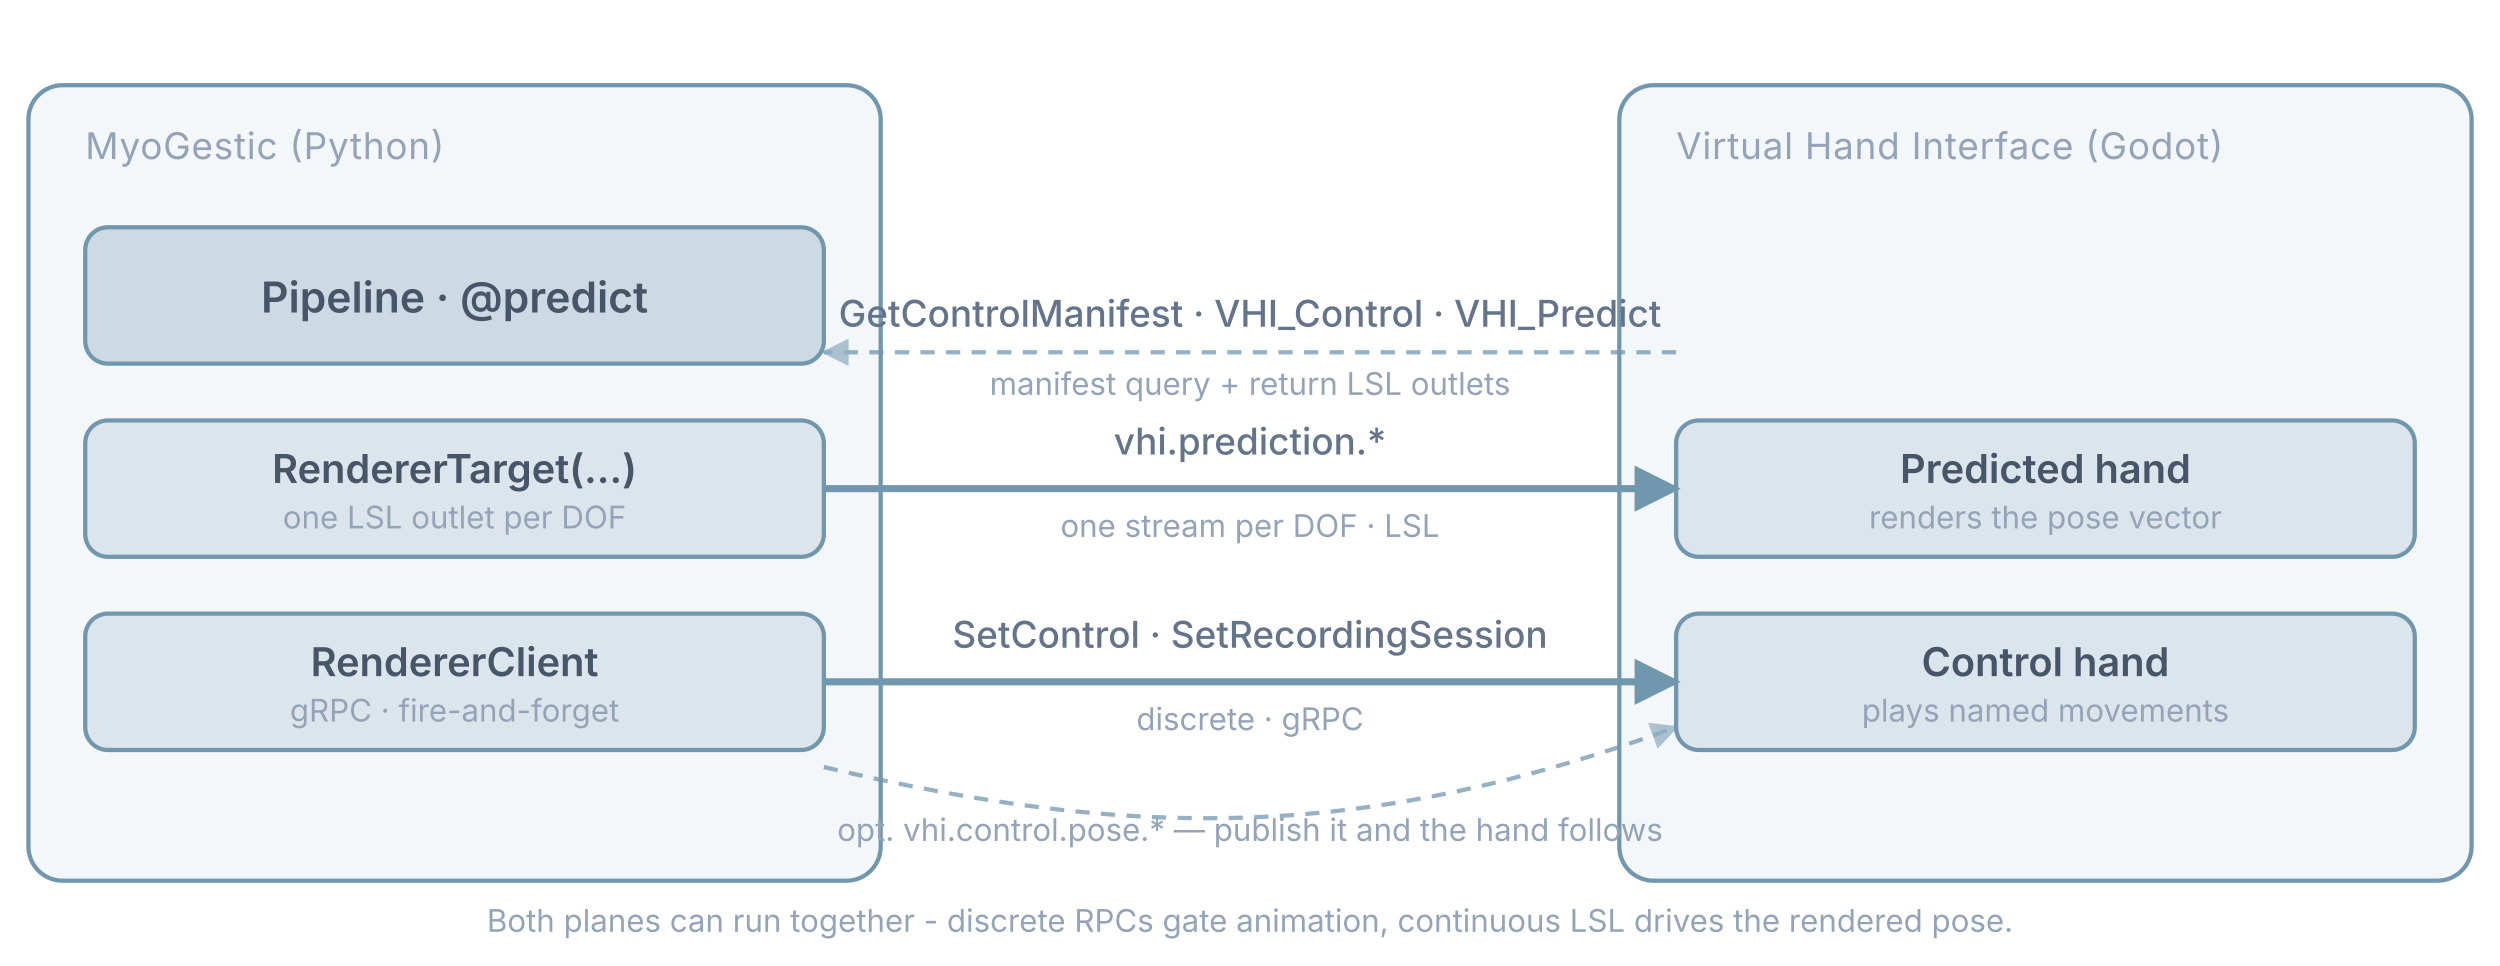
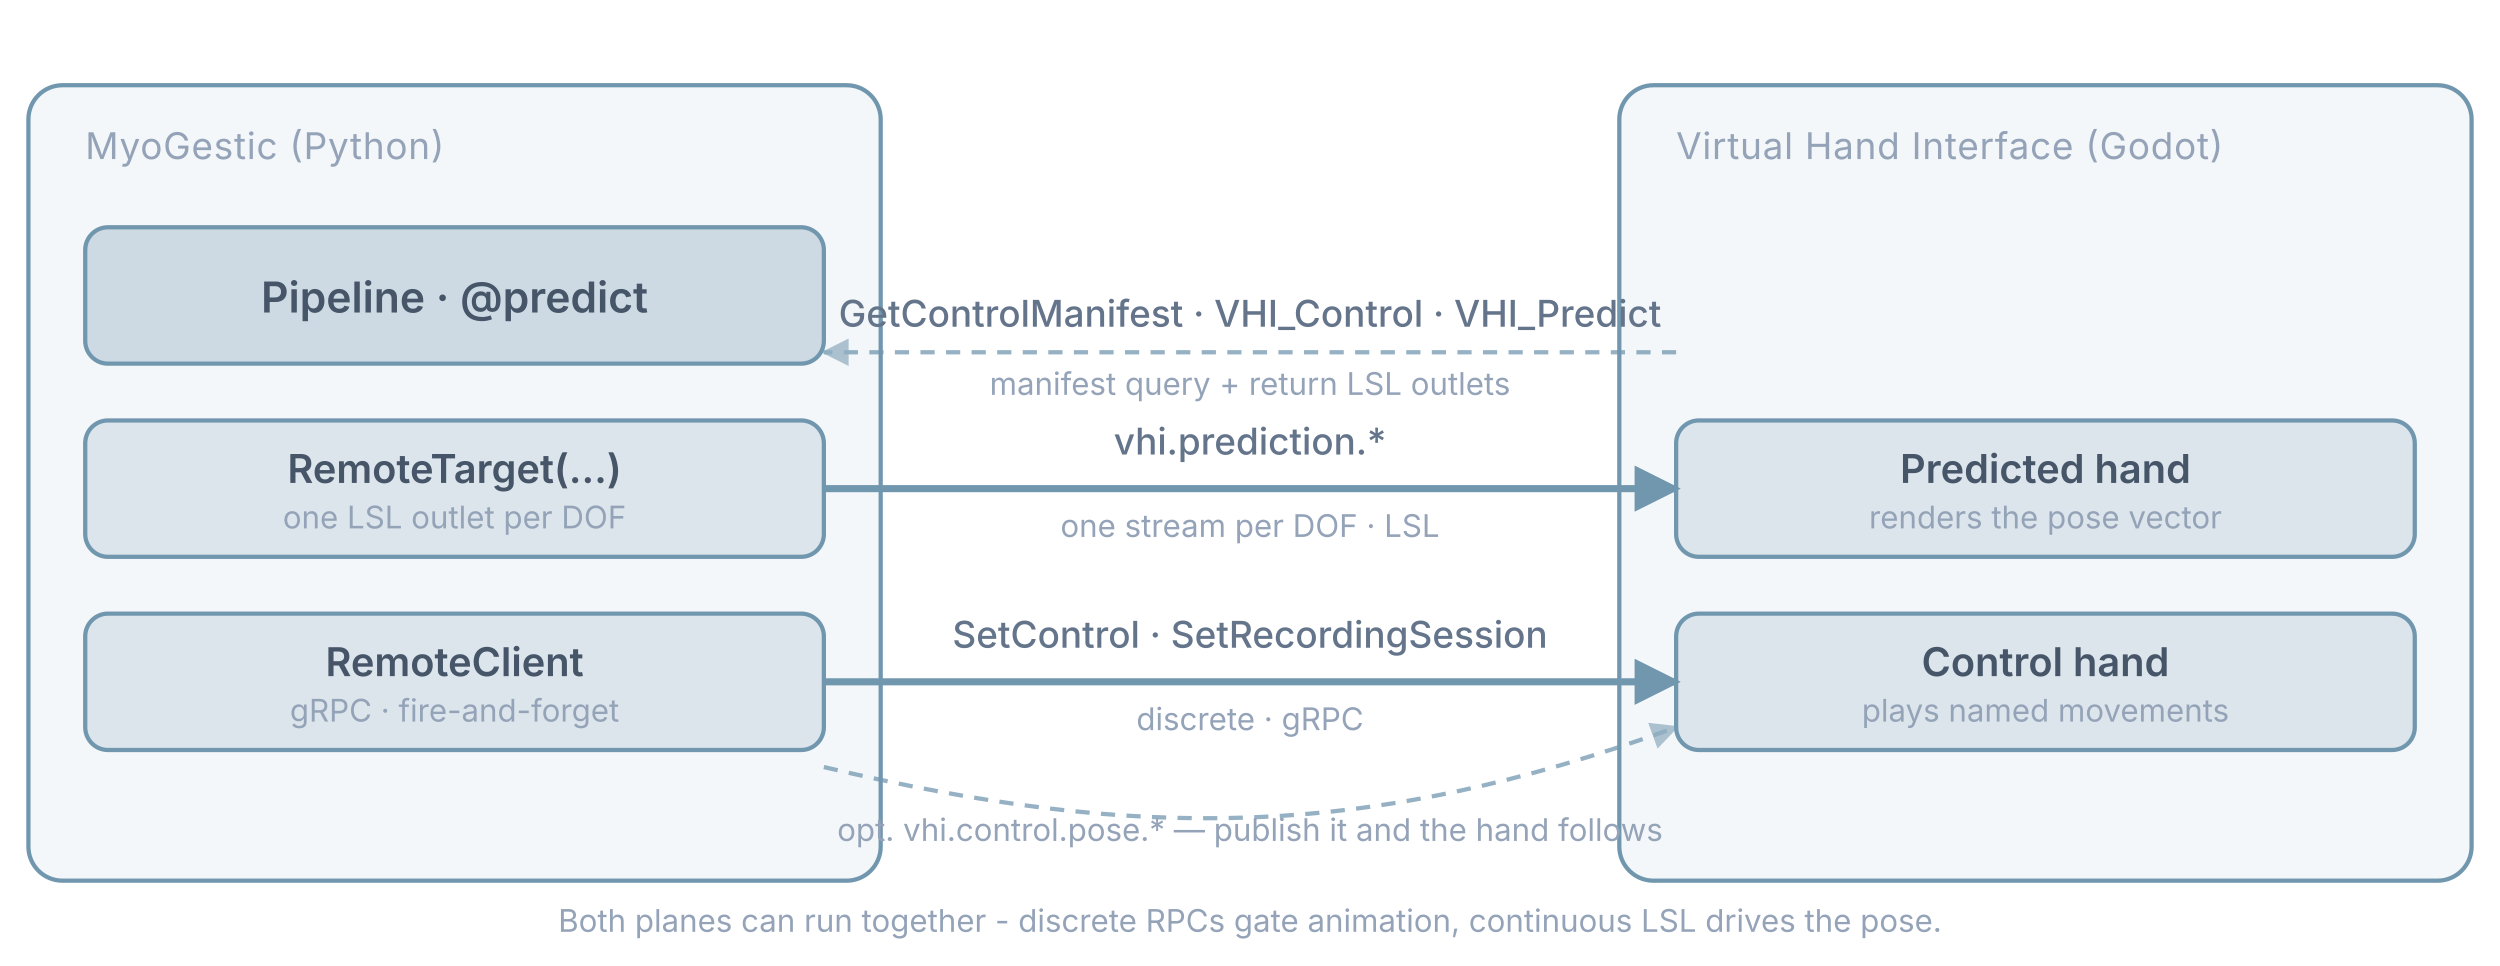
<svg xmlns="http://www.w3.org/2000/svg" viewBox="0 0 880 340" role="img" aria-labelledby="mg-vhi-title mg-vhi-desc" preserveAspectRatio="xMidYMid meet">
  <defs>
    <style>
      .text-strong { fill: #475569; font-weight: 600; }
      .text-body   { fill: #64748b; font-weight: 500; }
      .text-faint  { fill: #94a3b8; font-weight: 400; }
      @media (prefers-color-scheme: dark) {
        .text-strong { fill: #e2e8f0; }
        .text-body   { fill: #cbd5e1; }
        .text-faint  { fill: #94a3b8; }
      }
      .lane      { fill: rgba(113,151,175,0.08); stroke: #7197AF; stroke-width: 1.5; }
      .node      { fill: rgba(113,151,175,0.18); stroke: #7197AF; stroke-width: 1.5; }
      .accent    { fill: rgba(113,151,175,0.30); stroke: #7197AF; stroke-width: 1.5; }
      .edge        { stroke: #7197AF; stroke-width: 2.5; fill: none; }
      .edge-thin   { stroke: #7197AF; stroke-width: 2; fill: none; opacity: 0.85; }
      .edge-dash   { stroke: #7197AF; stroke-width: 1.5; fill: none; stroke-dasharray: 5 4; opacity: 0.75; }
      text { font-family: Inter, -apple-system, BlinkMacSystemFont, "Segoe UI", Roboto, sans-serif; }
    </style>
    <marker id="mgv-arrow" viewBox="0 0 10 10" refX="9" refY="5" markerWidth="6.5" markerHeight="6.5" orient="auto">
      <path d="M0 0 L10 5 L0 10 z" fill="#7197AF" />
    </marker>
    <marker id="mgv-arrow-faint" viewBox="0 0 10 10" refX="9" refY="5" markerWidth="6.5" markerHeight="6.5" orient="auto">
      <path d="M0 0 L10 5 L0 10 z" fill="#7197AF" opacity="0.75" />
    </marker>
  </defs>
  <rect class="lane" x="10" y="30" width="300" height="280" rx="12" />
  <text class="text-faint" x="30" y="56" font-size="13" letter-spacing="0.02em">MyoGestic (Python)</text>
  <rect class="accent" x="30" y="80" width="260" height="48" rx="8" />
  <text class="text-strong" x="160" y="110" font-size="15" text-anchor="middle">Pipeline · @predict</text>
  <rect class="node" x="30" y="148" width="260" height="48" rx="8" />
-   <text class="text-strong" x="160" y="170" font-size="14" text-anchor="middle">RendererTarget(...)</text>
+   <text class="text-strong" x="160" y="170" font-size="14" text-anchor="middle">RemoteTarget(...)</text>
  <text class="text-faint" x="160" y="186" font-size="11" text-anchor="middle">one LSL outlet per DOF</text>
  <rect class="node" x="30" y="216" width="260" height="48" rx="8" />
-   <text class="text-strong" x="160" y="238" font-size="14" text-anchor="middle">RendererClient</text>
+   <text class="text-strong" x="160" y="238" font-size="14" text-anchor="middle">RemoteClient</text>
  <text class="text-faint" x="160" y="254" font-size="11" text-anchor="middle">gRPC · fire-and-forget</text>
  <rect class="lane" x="570" y="30" width="300" height="280" rx="12" />
  <text class="text-faint" x="590" y="56" font-size="13" letter-spacing="0.02em">Virtual Hand Interface (Godot)</text>
  <rect class="node" x="590" y="148" width="260" height="48" rx="8" />
  <text class="text-strong" x="720" y="170" font-size="14" text-anchor="middle">Predicted hand</text>
  <text class="text-faint" x="720" y="186" font-size="11" text-anchor="middle">renders the pose vector</text>
  <rect class="node" x="590" y="216" width="260" height="48" rx="8" />
  <text class="text-strong" x="720" y="238" font-size="14" text-anchor="middle">Control hand</text>
  <text class="text-faint" x="720" y="254" font-size="11" text-anchor="middle">plays named movements</text>
  <path class="edge" d="M290 172 L590 172" marker-end="url(#mgv-arrow)" />
  <text class="text-body" x="440" y="160" font-size="13" text-anchor="middle">vhi.prediction.*</text>
  <text class="text-faint" x="440" y="189" font-size="11" text-anchor="middle">one stream per DOF · LSL</text>
  <path class="edge" d="M290 240 L590 240" marker-end="url(#mgv-arrow)" />
  <text class="text-body" x="440" y="228" font-size="13" text-anchor="middle">SetControl · SetRecordingSession</text>
  <text class="text-faint" x="440" y="257" font-size="11" text-anchor="middle">discrete · gRPC</text>
  <path class="edge-dash" d="M290 270 C 400 296, 480 296, 590 256" marker-end="url(#mgv-arrow-faint)" />
  <text class="text-faint" x="440" y="296" font-size="11" text-anchor="middle">opt. vhi.control.pose.* — publish it and the hand follows</text>
  <path class="edge-dash" d="M590 124 L290 124" marker-end="url(#mgv-arrow-faint)" />
  <text class="text-body" x="440" y="115" font-size="13" text-anchor="middle">GetControlManifest · VHI_Control · VHI_Predict</text>
  <text class="text-faint" x="440" y="139" font-size="11" text-anchor="middle">manifest query + return LSL outlets</text>
  <text class="text-faint" x="440" y="328" font-size="11" text-anchor="middle">
-     Both planes can run together - discrete RPCs gate animation, continuous LSL drives the rendered pose.
+     Both planes can run together - discrete RPCs gate animation, continuous LSL drives the pose.
  </text>
</svg>
